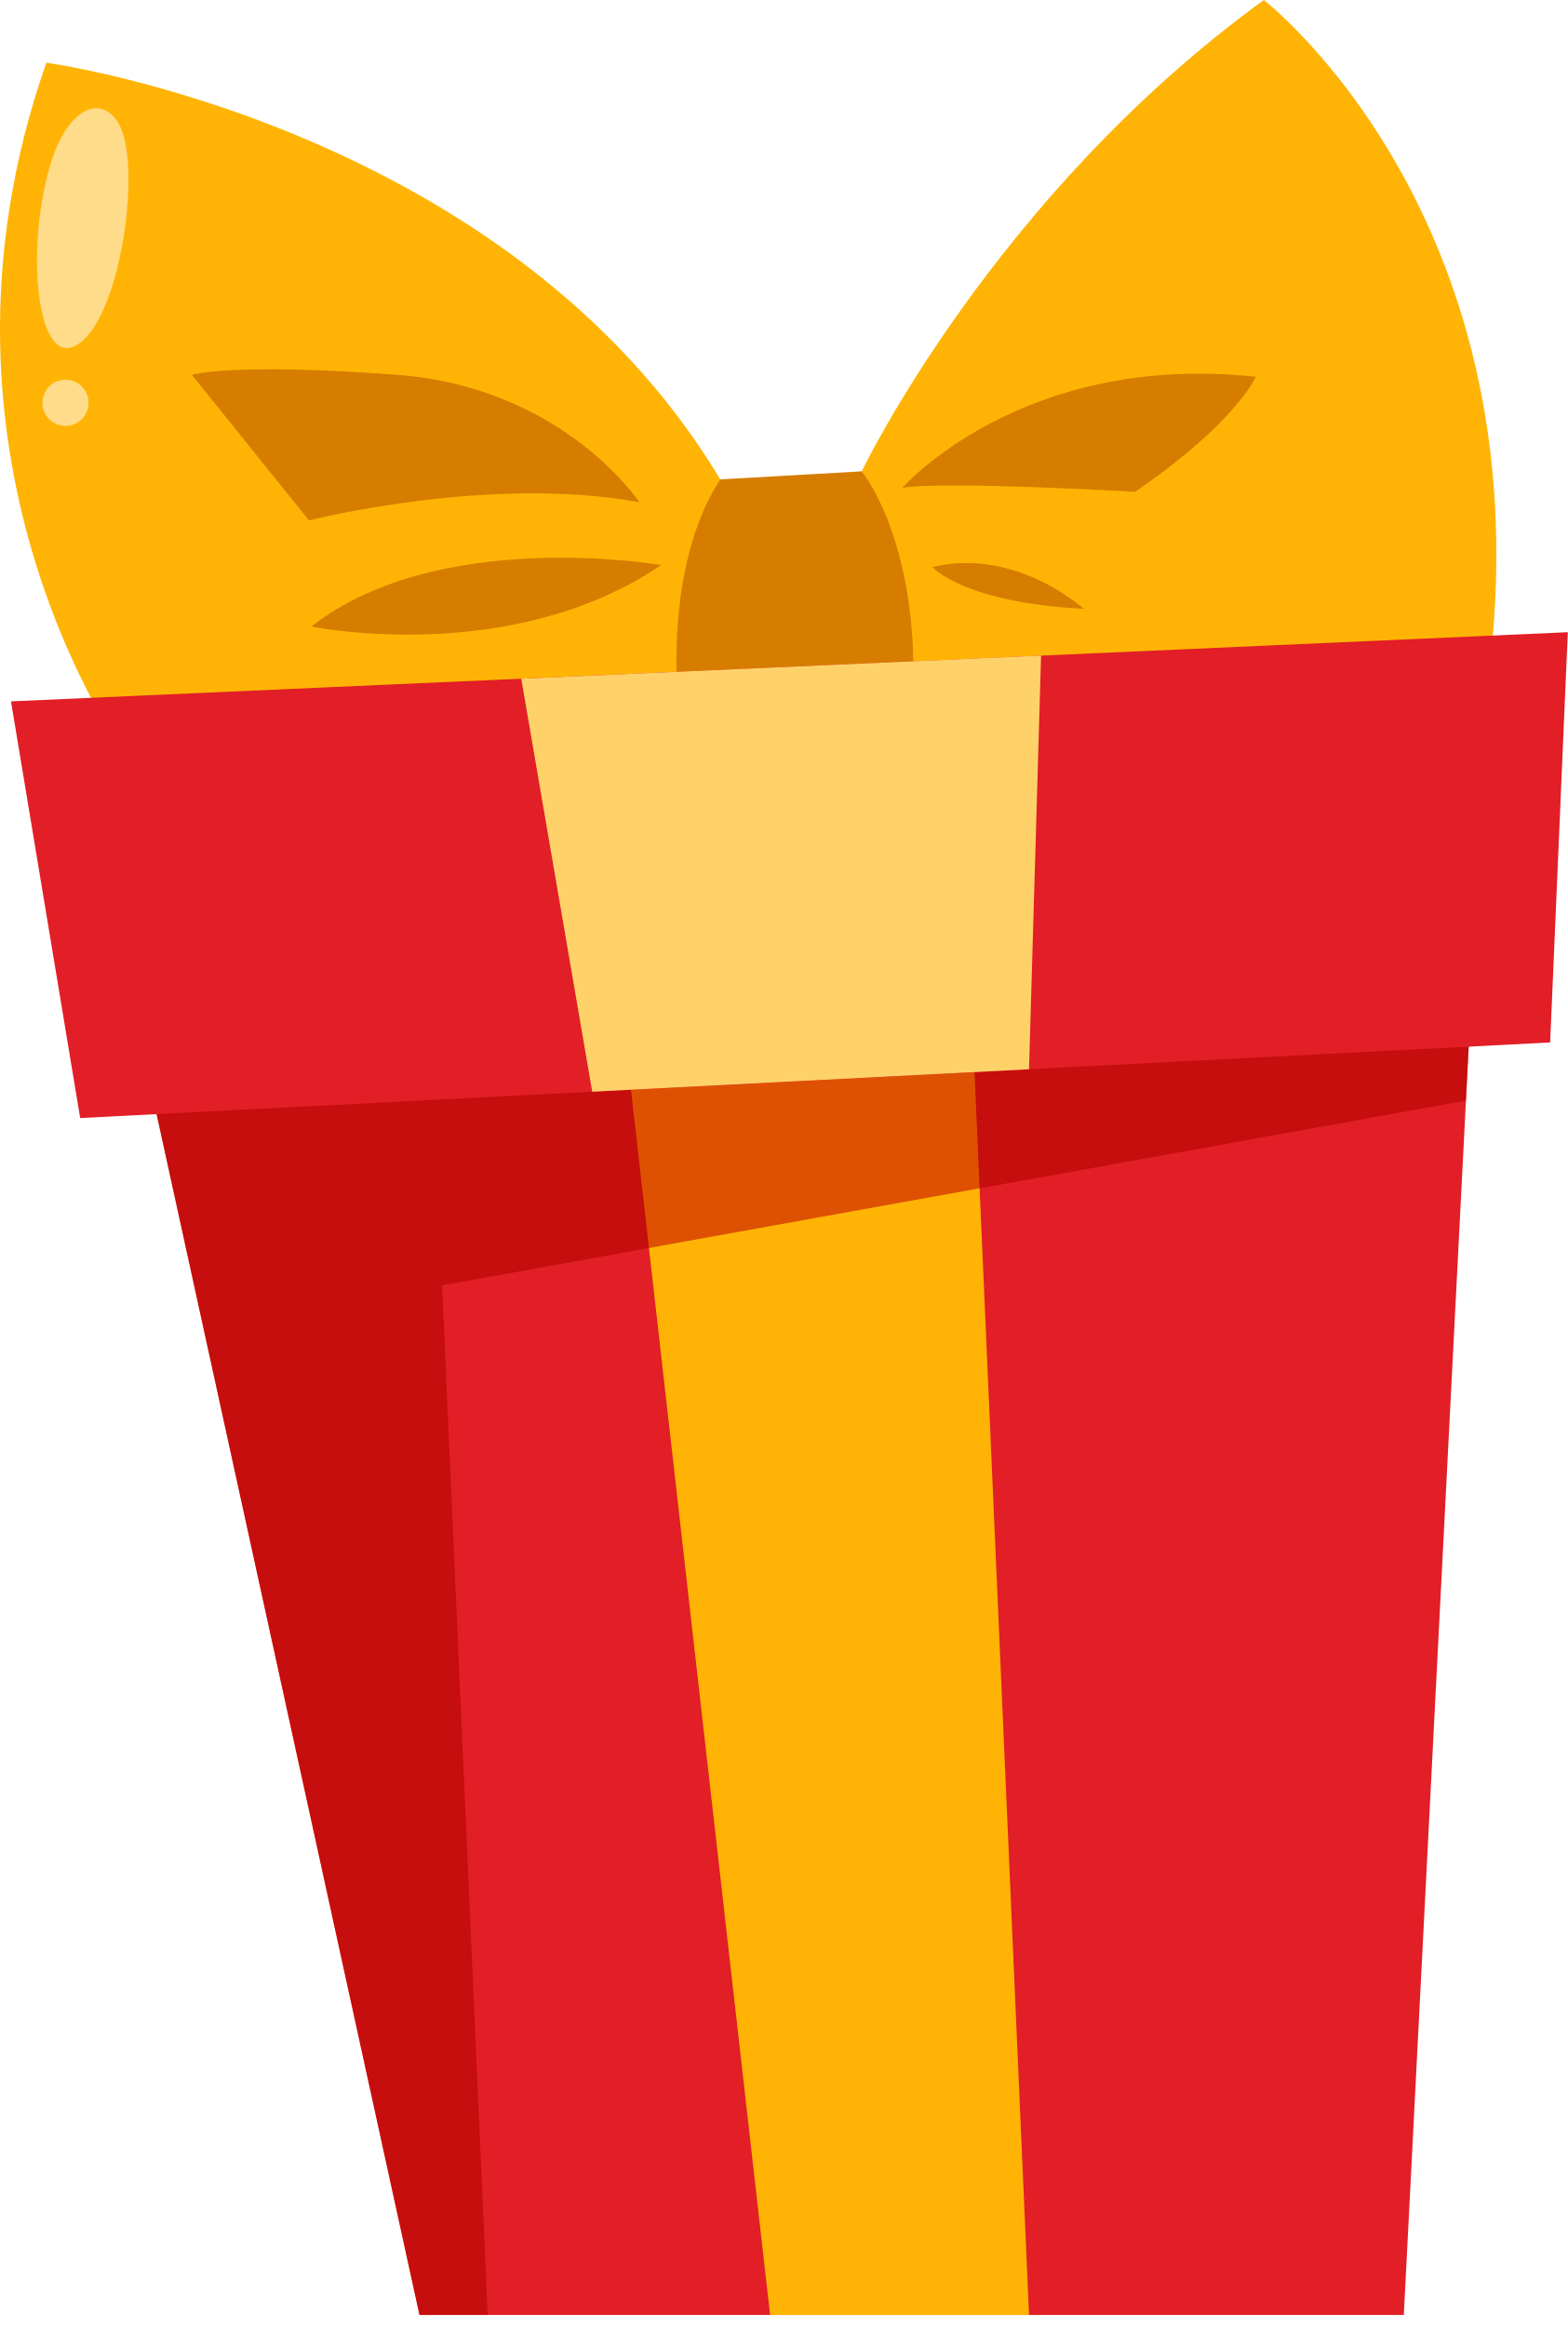
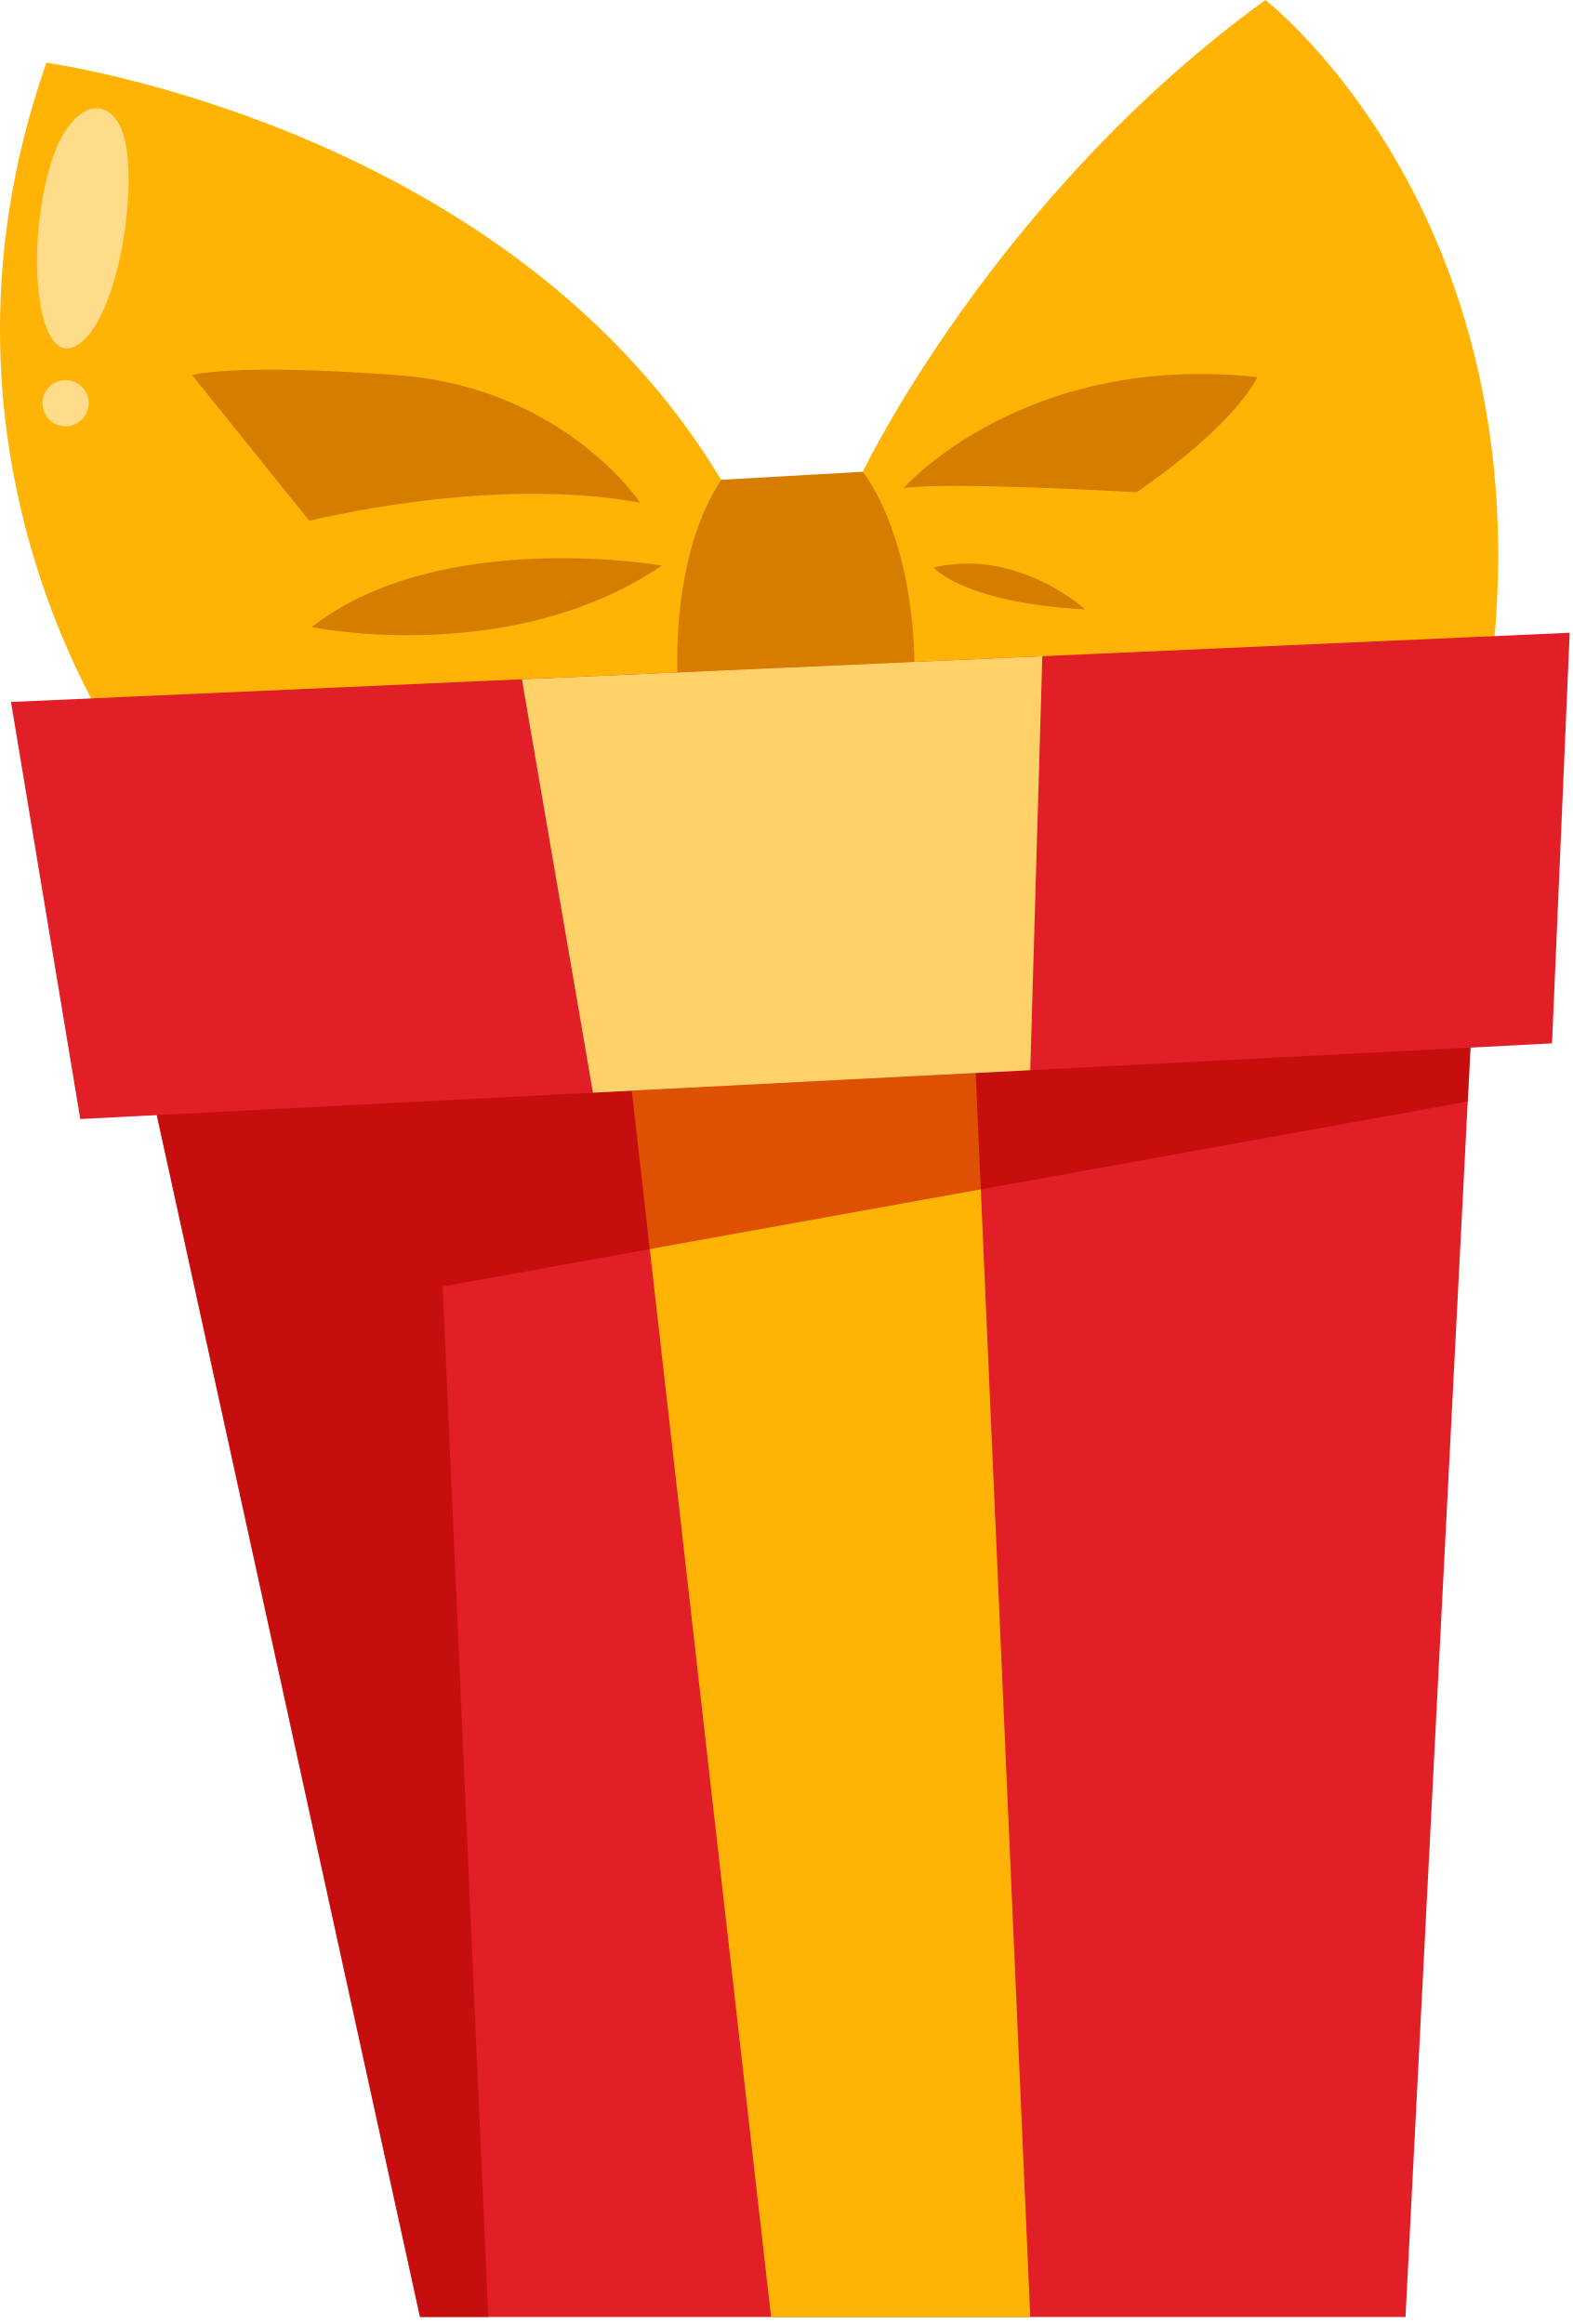
- <svg xmlns="http://www.w3.org/2000/svg" width="62" height="92" viewBox="0 0 62 92" fill="none">
-   <path d="M5.269 30.338C5.269 30.338 -3.773 18.435 1.833 2.479C1.833 2.479 20.088 4.96 28.484 18.953L29.247 29.765L19.398 29.7L5.269 30.338Z" fill="#FFB405" />
-   <path d="M34.016 20.161L34.078 18.635C34.078 18.635 39.285 7.758 49.98 0C49.98 0 61.339 8.776 58.808 27.156L40.439 29.629C40.439 29.629 35.232 27.148 35.096 27.148C34.961 27.148 32.998 23.397 32.998 23.397L34.016 20.161Z" fill="#FFB405" />
-   <path d="M25.287 19.859C25.287 19.859 22.282 15.311 15.698 14.819C9.114 14.327 7.589 14.819 7.589 14.819L12.217 20.575C12.217 20.575 19.372 18.76 25.287 19.859Z" fill="#D67D00" />
-   <path d="M26.146 22.34C26.146 22.34 17.367 20.812 12.311 24.771C12.311 24.771 20.179 26.393 26.146 22.34Z" fill="#D67D00" />
-   <path d="M35.685 19.286C35.685 19.286 40.407 13.897 49.662 14.897C49.662 14.897 48.9 16.693 44.89 19.445C44.89 19.445 37.33 19.007 35.685 19.286Z" fill="#D67D00" />
-   <path d="M36.877 22.418C36.877 22.418 38.054 23.819 42.865 24.072C42.857 24.072 40.186 21.624 36.877 22.418Z" fill="#D67D00" />
-   <path d="M26.828 27.919C26.828 27.919 26.193 22.452 28.484 18.953L34.078 18.635C34.078 18.635 36.304 21.306 36.114 27.346C35.924 33.386 27.973 27.474 27.973 27.474L26.828 27.919Z" fill="#D67D00" />
-   <path d="M16.589 91.523H55.515L58.438 34.407L12.647 35.425L7.177 37.333L6.032 43.313L16.589 91.523Z" fill="#E21E26" />
-   <path d="M24.953 43.084L30.454 91.523H40.694L38.538 42.383L24.953 43.084Z" fill="#FFB405" />
+ <svg xmlns="http://www.w3.org/2000/svg" width="203" height="300" viewBox="0 0 203 300" fill="none">
+   <path d="M17.219 99.142C17.219 99.142 -12.329 60.244 5.989 8.1C5.989 8.1 65.645 16.208 93.083 61.937L95.576 97.27L63.391 97.057L17.219 99.142Z" fill="#FFB405" />
+   <path d="M111.162 65.885L111.366 60.899C111.366 60.899 128.382 25.353 163.332 0C163.332 0 200.452 28.68 192.182 88.745L132.151 96.828C132.151 96.828 115.135 88.719 114.693 88.719C114.25 88.719 107.835 76.46 107.835 76.46L111.162 65.885Z" fill="#FFB405" />
+   <path d="M82.636 64.898C82.636 64.898 72.818 50.035 51.301 48.427C29.785 46.819 24.8 48.427 24.8 48.427L39.927 67.237C39.927 67.237 63.306 61.307 82.636 64.898Z" fill="#D67D00" />
+   <path d="M85.443 73.005C85.443 73.005 56.755 68.011 40.233 80.952C40.233 80.952 65.943 86.252 85.443 73.005Z" fill="#D67D00" />
+   <path d="M116.616 63.026C116.616 63.026 132.049 45.414 162.294 48.681C162.294 48.681 159.801 54.552 146.699 63.545C146.699 63.545 121.993 62.115 116.616 63.026Z" fill="#D67D00" />
+   <path d="M120.512 73.262C120.512 73.262 124.357 77.839 140.08 78.664C140.054 78.664 131.325 70.667 120.512 73.262Z" fill="#D67D00" />
+   <path d="M87.672 91.238C87.672 91.238 85.596 73.371 93.083 61.937L111.367 60.899C111.367 60.899 118.641 69.628 118.02 89.366C117.399 109.104 91.416 89.783 91.416 89.783L87.672 91.238Z" fill="#D67D00" />
+   <path d="M54.211 299.092H181.42L190.974 112.439L41.33 115.766L23.455 122.002L19.712 141.545L54.211 299.092Z" fill="#E21E26" />
+   <path d="M81.547 140.795L99.524 299.091H132.985L125.94 138.506L81.547 140.795Z" fill="#FFB405" />
  <g style="mix-blend-mode:multiply">
    <g style="mix-blend-mode:multiply">
-       <path d="M19.286 91.523L17.482 50.816L57.972 43.511L58.235 38.39L57.168 37.843L51.401 34.565L12.647 35.425L7.177 37.333L6.032 43.313L16.589 91.523H19.286Z" fill="#DE7356" />
+       <path d="M63.025 299.092L57.129 166.064L189.451 142.191L190.311 125.456L186.822 123.669L167.978 112.958L41.33 115.766L23.455 122.002L19.712 141.544L54.211 299.092H63.025Z" fill="#DE7356" />
    </g>
  </g>
-   <path d="M3.171 44.203L61.302 41.214L62 24.995L0.435 27.729L3.171 44.203Z" fill="#E21E26" />
-   <path d="M20.613 26.833L23.42 43.162L40.694 42.274L41.17 25.919L20.613 26.833Z" fill="#FFD269" />
+   <path d="M10.362 144.453L200.333 134.686L202.613 81.683L1.42 90.616L10.362 144.453Z" fill="#E21E26" />
+   <path d="M67.364 87.689L76.535 141.05L132.985 138.149L134.542 84.703L67.364 87.689Z" fill="#FFD269" />
  <g style="mix-blend-mode:screen">
    <g style="mix-blend-mode:screen">
-       <path d="M2.038 6.365C2.686 4.322 3.991 3.668 4.701 4.905C5.639 6.529 4.751 12.809 2.957 13.684C1.403 14.438 1.002 9.625 2.038 6.365Z" fill="#878787" />
+       <path d="M6.66 20.802C8.779 14.123 13.041 11.987 15.364 16.029C18.427 21.337 15.526 41.858 9.664 44.717C4.585 47.184 3.274 31.453 6.66 20.802Z" fill="#878787" />
    </g>
  </g>
  <g style="mix-blend-mode:screen">
    <g style="mix-blend-mode:screen">
-       <path d="M3.392 15.49C3.306 15.332 3.174 15.202 3.014 15.118C2.854 15.034 2.673 14.999 2.493 15.018C2.314 15.037 2.143 15.108 2.005 15.224C1.866 15.339 1.764 15.494 1.713 15.667C1.661 15.84 1.663 16.025 1.716 16.197C1.77 16.37 1.873 16.523 2.014 16.637C2.154 16.75 2.325 16.82 2.505 16.837C2.685 16.853 2.866 16.816 3.025 16.73C3.131 16.673 3.224 16.595 3.3 16.502C3.375 16.409 3.432 16.302 3.466 16.186C3.5 16.071 3.511 15.95 3.498 15.831C3.486 15.711 3.45 15.596 3.392 15.49Z" fill="#878787" />
+       <path d="M11.085 50.622C10.803 50.103 10.373 49.679 9.851 49.404C9.328 49.129 8.736 49.015 8.148 49.077C7.561 49.139 7.005 49.373 6.551 49.751C6.097 50.129 5.765 50.632 5.597 51.199C5.43 51.765 5.434 52.368 5.609 52.932C5.784 53.496 6.122 53.996 6.581 54.367C7.04 54.739 7.599 54.966 8.187 55.02C8.775 55.075 9.366 54.953 9.885 54.671C10.231 54.485 10.536 54.232 10.784 53.928C11.031 53.623 11.216 53.272 11.327 52.896C11.439 52.52 11.475 52.125 11.433 51.735C11.392 51.344 11.273 50.966 11.085 50.622V50.622Z" fill="#878787" />
    </g>
  </g>
</svg>
